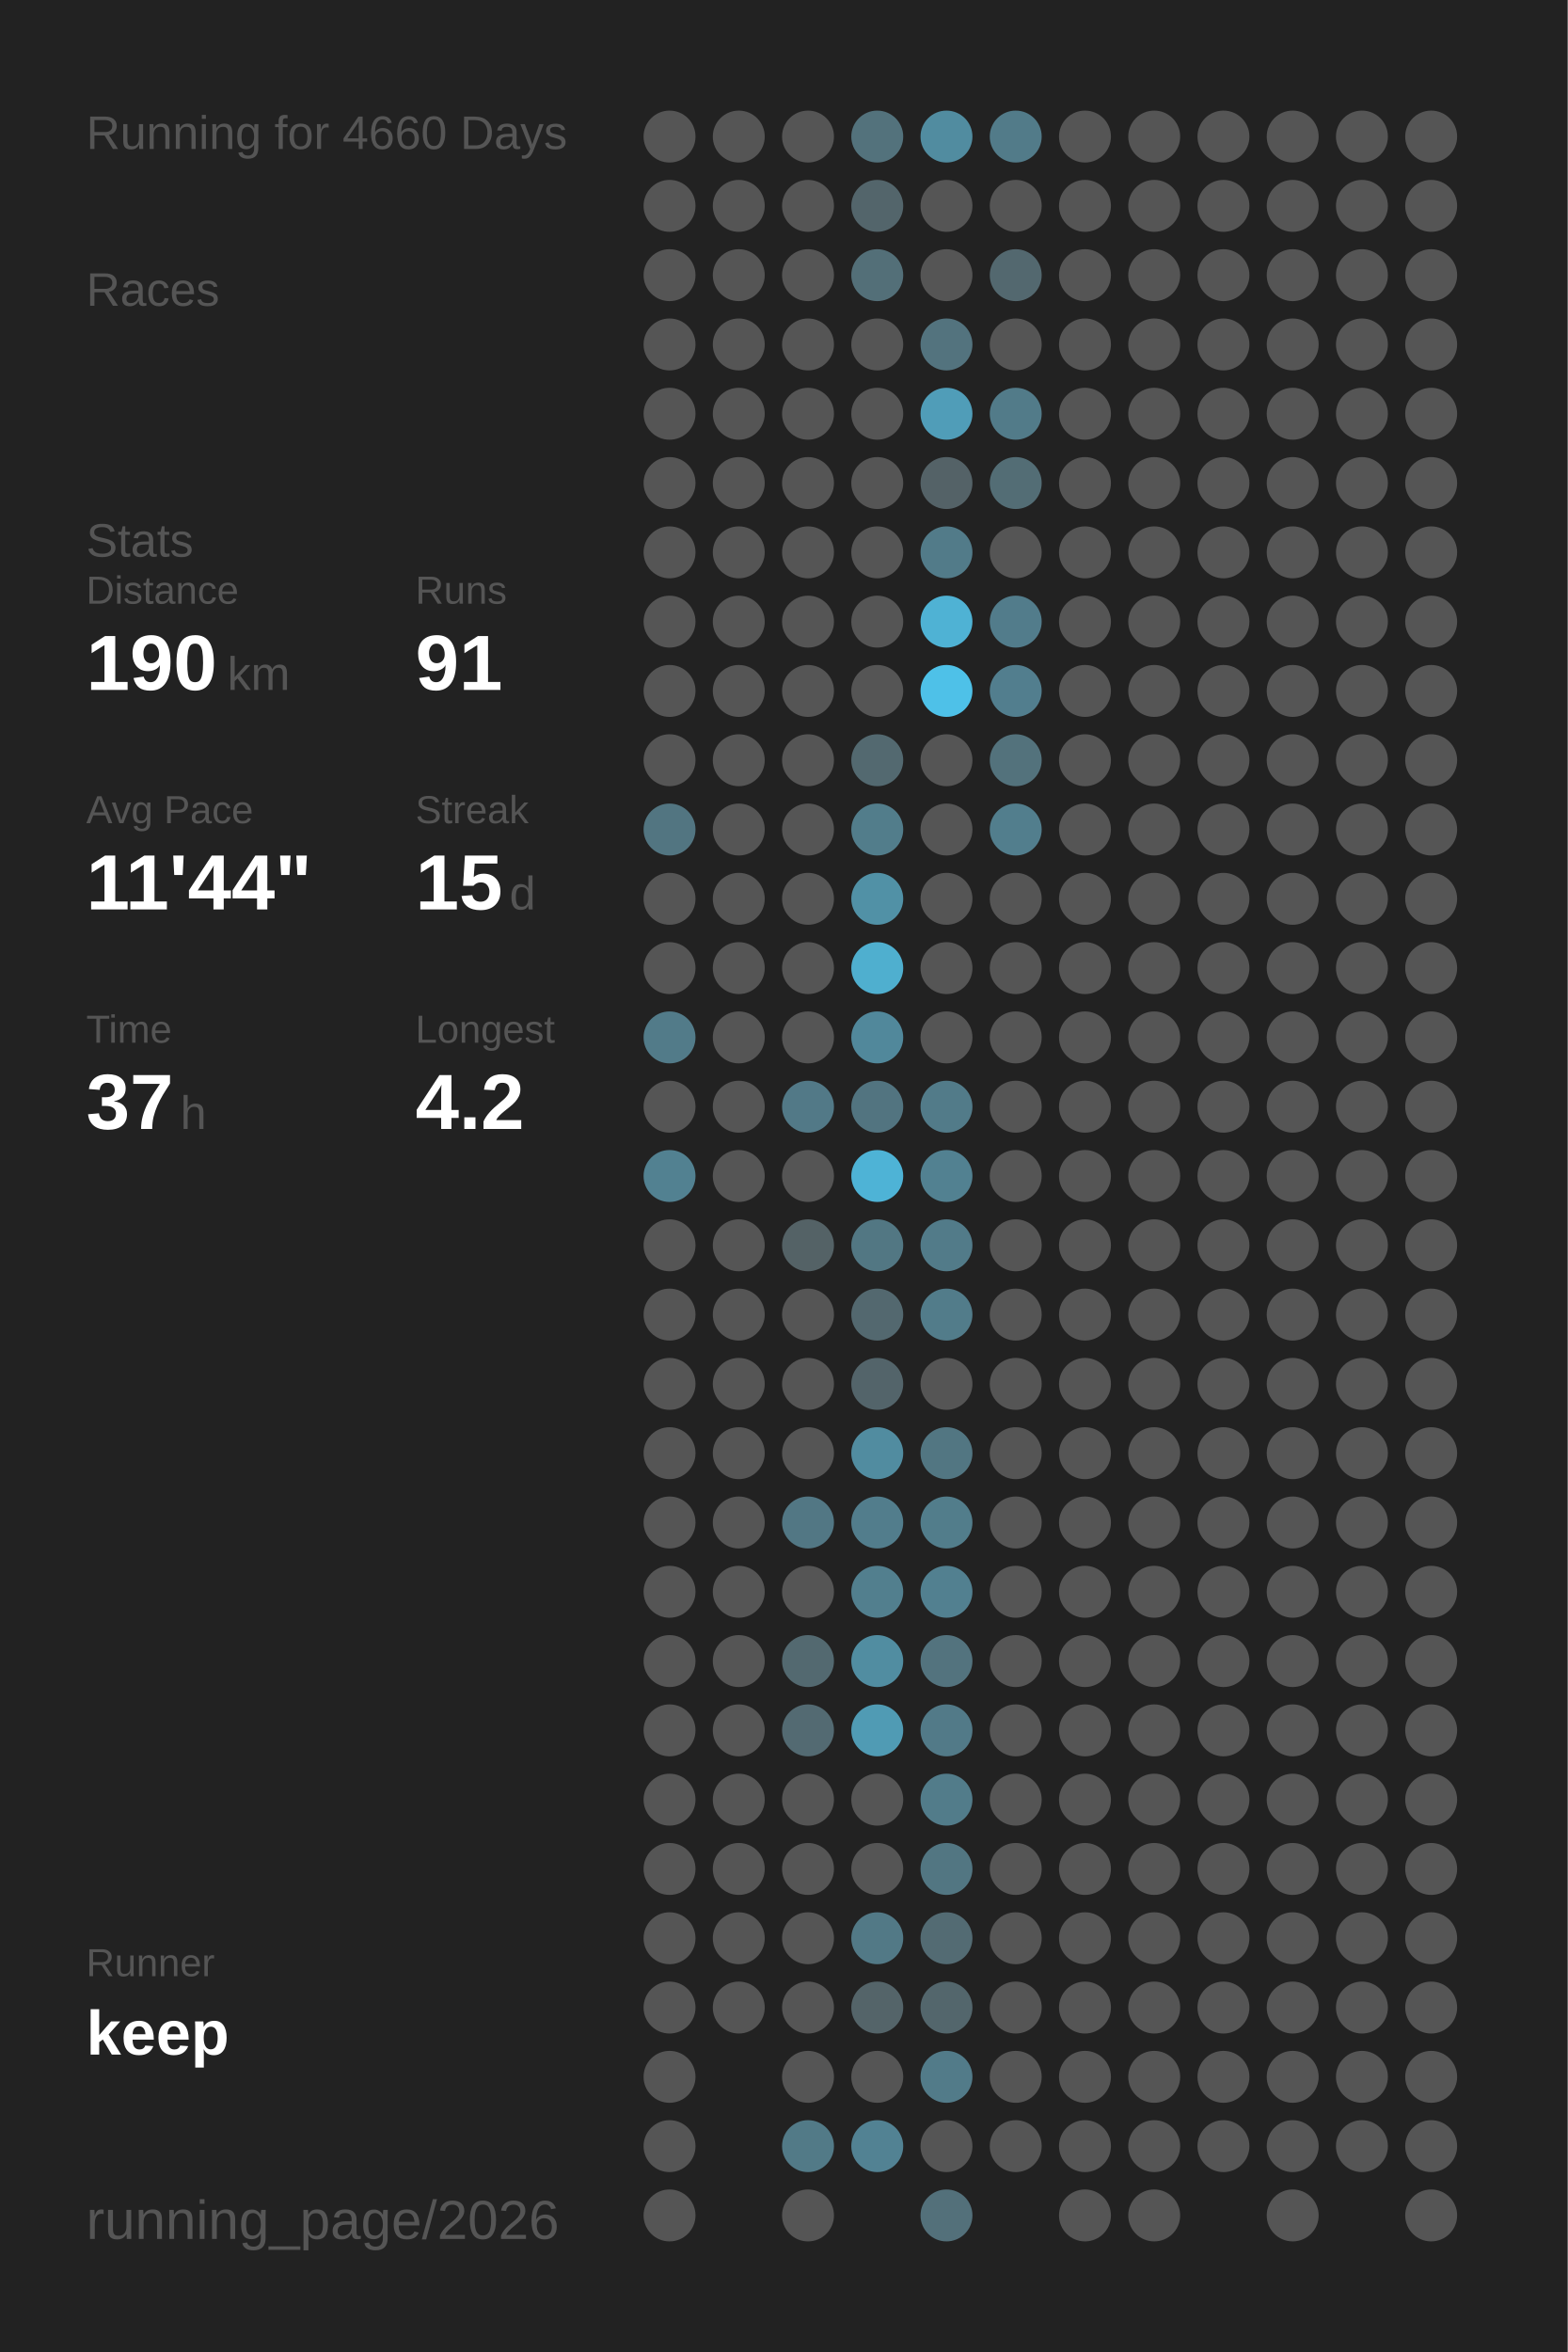
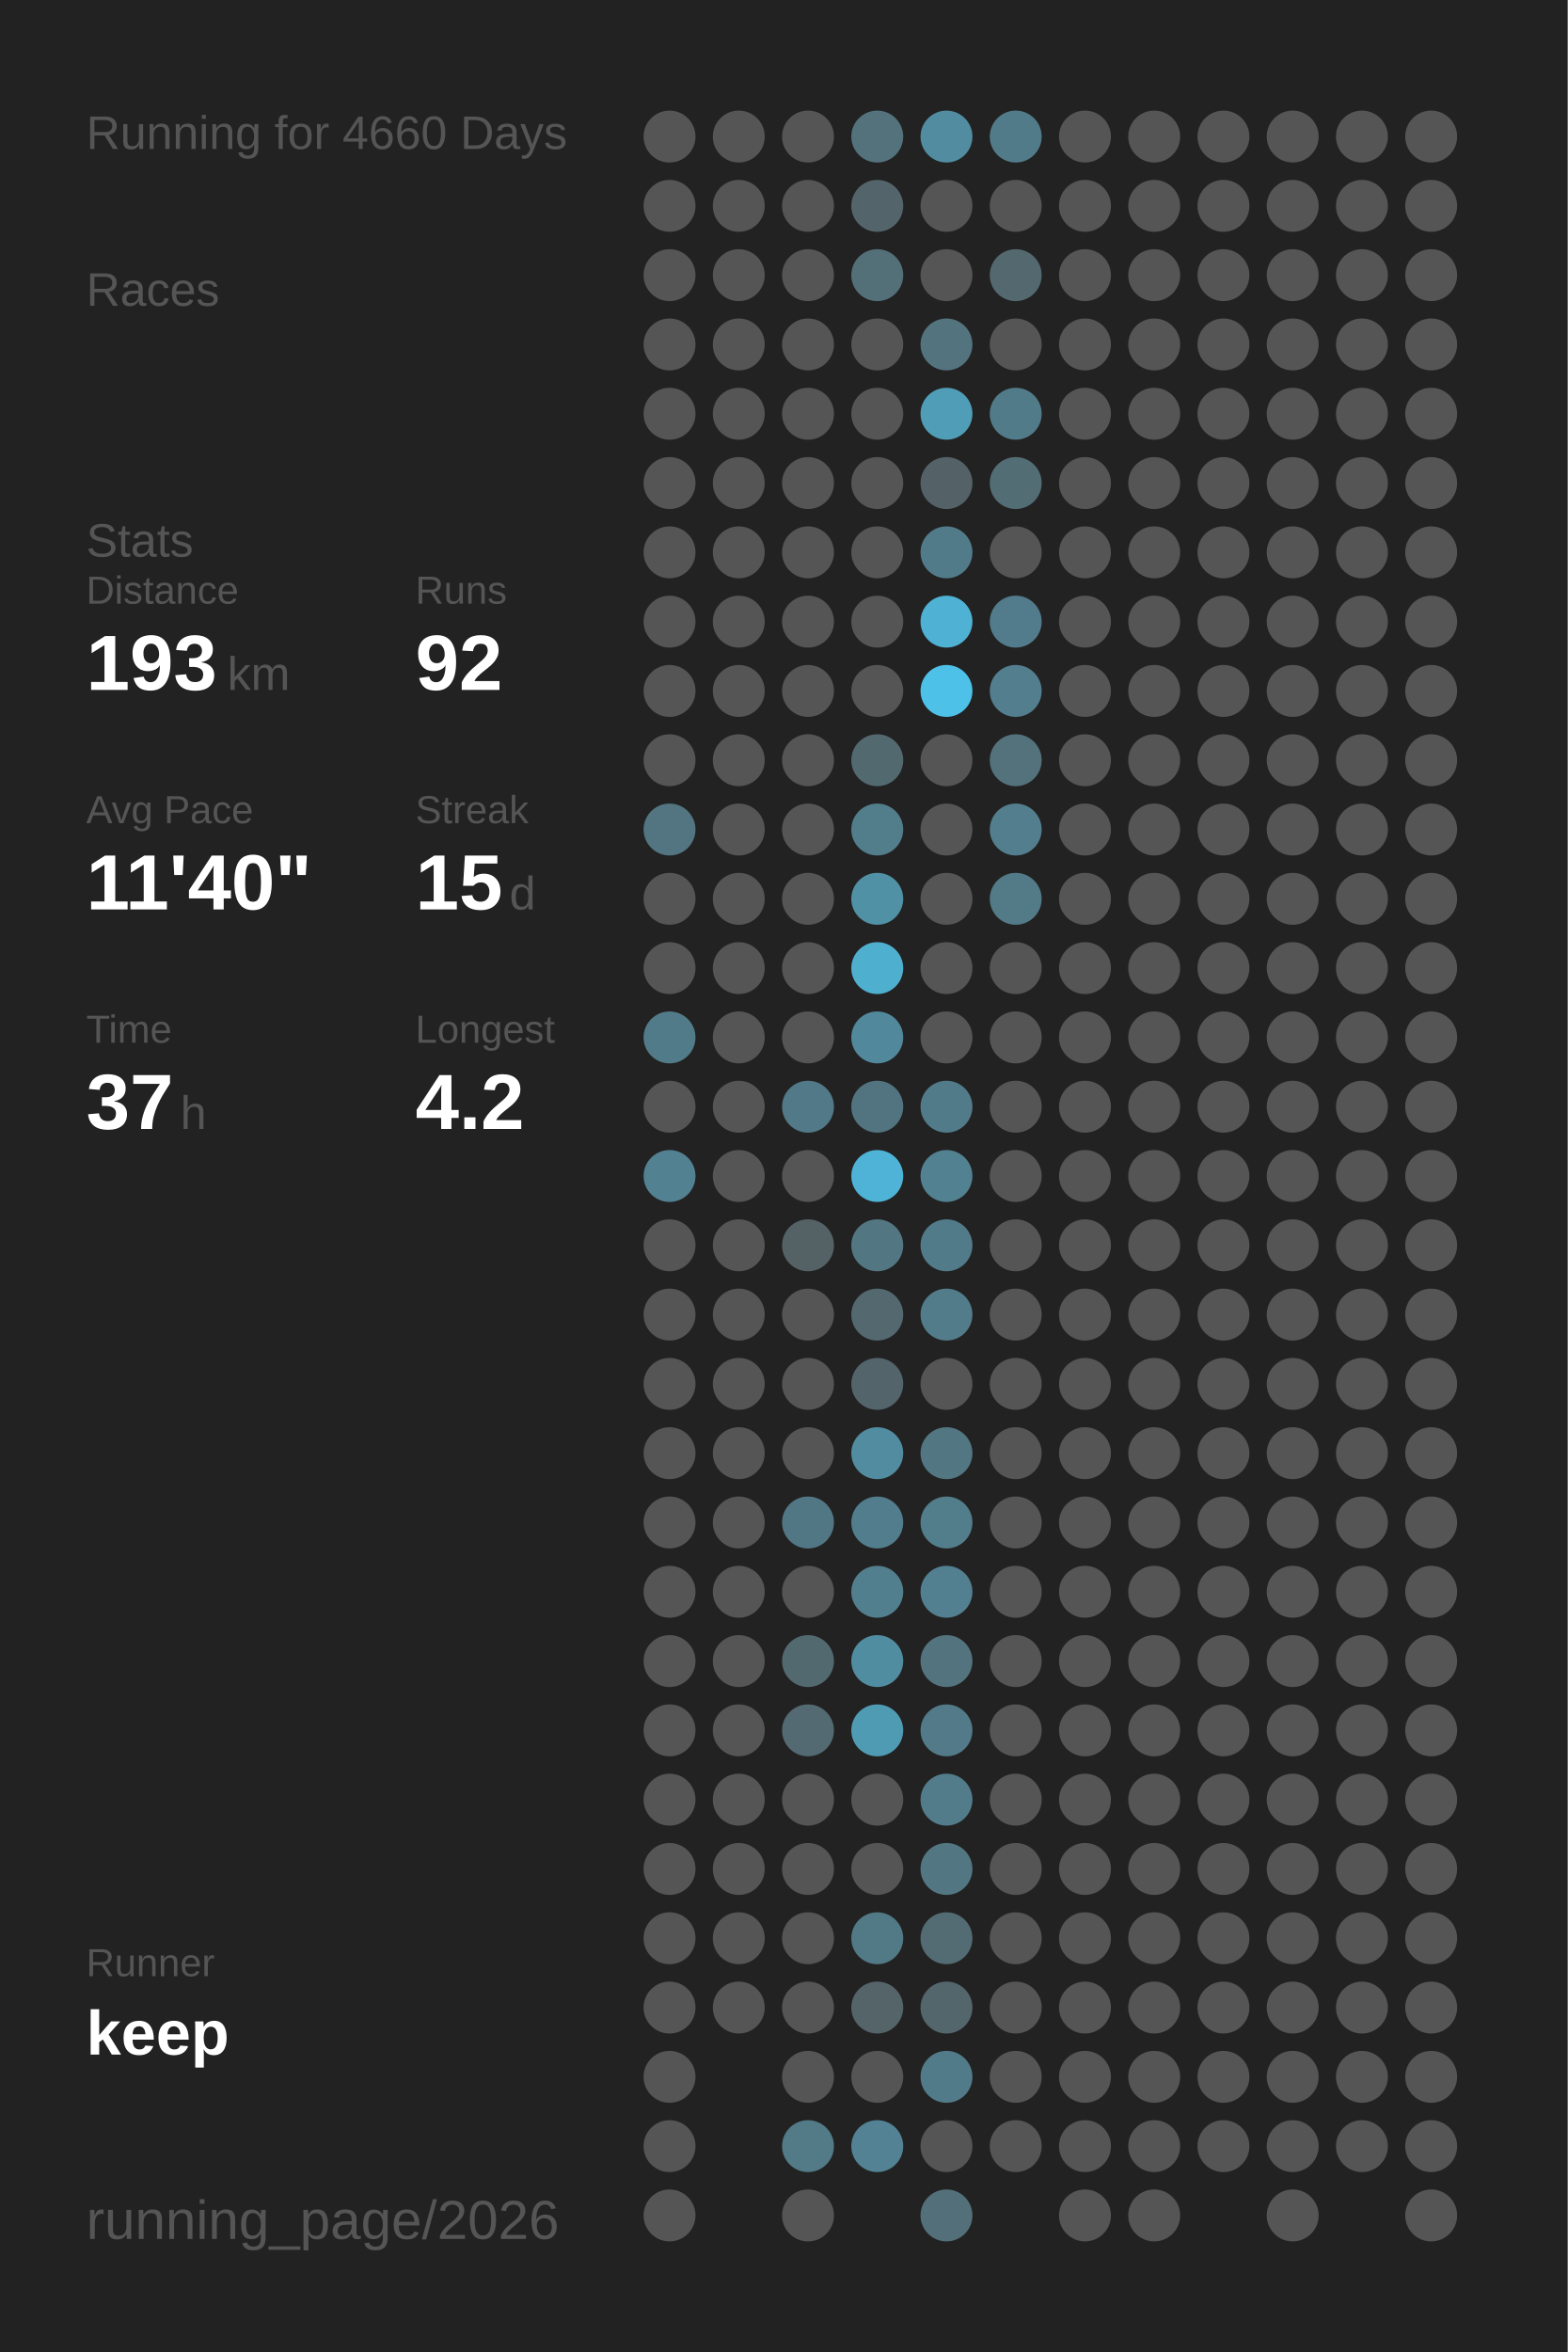
<svg xmlns="http://www.w3.org/2000/svg" baseProfile="full" height="300mm" version="1.1" viewBox="0,0,200,300" width="200mm">
  <defs />
  <rect fill="#222222" height="300" width="200" x="0" y="0" />
  <text fill="#555555" style="font-size:6px; font-family:Arial;" x="11" y="19">Running for 4660 Days</text>
  <text fill="#555555" style="font-size:6px; font-family:Arial;" x="11" y="39">Races</text>
  <text fill="#555555" style="font-size:6px; font-family:Arial;" x="11" y="71">Stats</text>
  <text fill="#555555" style="font-size:5px; font-family:Arial;" x="11" y="77">Distance</text>
-   <text fill="#FFFFFF" style="font-size:10px; font-family:Arial; font-weight:bold;" x="11" y="88">190</text>
+   <text fill="#FFFFFF" style="font-size:10px; font-family:Arial; font-weight:bold;" x="11" y="88">193</text>
  <text fill="#555555" style="font-size:6px; font-family:Arial;" x="29" y="88">km</text>
  <text fill="#555555" style="font-size:5px; font-family:Arial;" x="53" y="77">Runs</text>
-   <text fill="#FFFFFF" style="font-size:10px; font-family:Arial; font-weight:bold;" x="53" y="88">91</text>
+   <text fill="#FFFFFF" style="font-size:10px; font-family:Arial; font-weight:bold;" x="53" y="88">92</text>
  <text fill="#555555" style="font-size:5px; font-family:Arial;" x="11" y="105">Avg Pace</text>
-   <text fill="#FFFFFF" style="font-size:10px; font-family:Arial; font-weight:bold;" x="11" y="116">11'44"</text>
+   <text fill="#FFFFFF" style="font-size:10px; font-family:Arial; font-weight:bold;" x="11" y="116">11'40"</text>
  <text fill="#555555" style="font-size:5px; font-family:Arial;" x="53" y="105">Streak</text>
  <text fill="#FFFFFF" style="font-size:10px; font-family:Arial; font-weight:bold;" x="53" y="116">15</text>
  <text fill="#555555" style="font-size:6px; font-family:Arial;" x="65" y="116">d</text>
  <text fill="#555555" style="font-size:5px; font-family:Arial;" x="11" y="133">Time</text>
  <text fill="#FFFFFF" style="font-size:10px; font-family:Arial; font-weight:bold;" x="11" y="144">37</text>
  <text fill="#555555" style="font-size:6px; font-family:Arial;" x="23" y="144">h</text>
  <text fill="#555555" style="font-size:5px; font-family:Arial;" x="53" y="133">Longest</text>
  <text fill="#FFFFFF" style="font-size:10px; font-family:Arial; font-weight:bold;" x="53" y="144">4.2</text>
  <text fill="#555555" style="font-size:5px; font-family:Arial;" x="11" y="252.065">Runner</text>
  <text fill="#FFFFFF" style="font-size:8px; font-family:Arial; font-weight:bold;" x="11" y="262.065">keep</text>
  <text fill="#555555" style="font-size:7px; font-family:Arial;" x="11" y="285.581">running_page/2026</text>
  <circle cx="85.417" cy="17.419" fill="#555555" r="3.312" />
  <circle cx="85.417" cy="26.258" fill="#555555" r="3.312" />
  <circle cx="85.417" cy="35.097" fill="#555555" r="3.312" />
  <circle cx="85.417" cy="43.935" fill="#555555" r="3.312" />
  <circle cx="85.417" cy="52.774" fill="#555555" r="3.312" />
  <circle cx="85.417" cy="61.613" fill="#555555" r="3.312" />
  <circle cx="85.417" cy="70.452" fill="#555555" r="3.312" />
  <circle cx="85.417" cy="79.29" fill="#555555" r="3.312" />
  <circle cx="85.417" cy="88.129" fill="#555555" r="3.312" />
  <circle cx="85.417" cy="96.968" fill="#555555" r="3.312" />
  <circle cx="85.417" cy="105.806" fill="#527581" r="3.312" />
  <circle cx="85.417" cy="114.645" fill="#555555" r="3.312" />
  <circle cx="85.417" cy="123.484" fill="#555555" r="3.312" />
  <circle cx="85.417" cy="132.323" fill="#527b89" r="3.312" />
  <circle cx="85.417" cy="141.161" fill="#555555" r="3.312" />
  <circle cx="85.417" cy="150" fill="#528191" r="3.312" />
  <circle cx="85.417" cy="158.839" fill="#555555" r="3.312" />
  <circle cx="85.417" cy="167.677" fill="#555555" r="3.312" />
  <circle cx="85.417" cy="176.516" fill="#555555" r="3.312" />
  <circle cx="85.417" cy="185.355" fill="#555555" r="3.312" />
  <circle cx="85.417" cy="194.194" fill="#555555" r="3.312" />
  <circle cx="85.417" cy="203.032" fill="#555555" r="3.312" />
  <circle cx="85.417" cy="211.871" fill="#555555" r="3.312" />
  <circle cx="85.417" cy="220.71" fill="#555555" r="3.312" />
  <circle cx="85.417" cy="229.548" fill="#555555" r="3.312" />
  <circle cx="85.417" cy="238.387" fill="#555555" r="3.312" />
  <circle cx="85.417" cy="247.226" fill="#555555" r="3.312" />
  <circle cx="85.417" cy="256.065" fill="#555555" r="3.312" />
  <circle cx="85.417" cy="264.903" fill="#555555" r="3.312" />
  <circle cx="85.417" cy="273.742" fill="#555555" r="3.312" />
  <circle cx="85.417" cy="282.581" fill="#555555" r="3.312" />
  <circle cx="94.25" cy="17.419" fill="#555555" r="3.312" />
  <circle cx="94.25" cy="26.258" fill="#555555" r="3.312" />
  <circle cx="94.25" cy="35.097" fill="#555555" r="3.312" />
  <circle cx="94.25" cy="43.935" fill="#555555" r="3.312" />
  <circle cx="94.25" cy="52.774" fill="#555555" r="3.312" />
  <circle cx="94.25" cy="61.613" fill="#555555" r="3.312" />
  <circle cx="94.25" cy="70.452" fill="#555555" r="3.312" />
  <circle cx="94.25" cy="79.29" fill="#555555" r="3.312" />
  <circle cx="94.25" cy="88.129" fill="#555555" r="3.312" />
  <circle cx="94.25" cy="96.968" fill="#555555" r="3.312" />
  <circle cx="94.25" cy="105.806" fill="#555555" r="3.312" />
  <circle cx="94.25" cy="114.645" fill="#555555" r="3.312" />
  <circle cx="94.25" cy="123.484" fill="#555555" r="3.312" />
  <circle cx="94.25" cy="132.323" fill="#555555" r="3.312" />
  <circle cx="94.25" cy="141.161" fill="#555555" r="3.312" />
  <circle cx="94.25" cy="150" fill="#555555" r="3.312" />
  <circle cx="94.25" cy="158.839" fill="#555555" r="3.312" />
  <circle cx="94.25" cy="167.677" fill="#555555" r="3.312" />
  <circle cx="94.25" cy="176.516" fill="#555555" r="3.312" />
  <circle cx="94.25" cy="185.355" fill="#555555" r="3.312" />
  <circle cx="94.25" cy="194.194" fill="#555555" r="3.312" />
  <circle cx="94.25" cy="203.032" fill="#555555" r="3.312" />
  <circle cx="94.25" cy="211.871" fill="#555555" r="3.312" />
  <circle cx="94.25" cy="220.71" fill="#555555" r="3.312" />
  <circle cx="94.25" cy="229.548" fill="#555555" r="3.312" />
  <circle cx="94.25" cy="238.387" fill="#555555" r="3.312" />
  <circle cx="94.25" cy="247.226" fill="#555555" r="3.312" />
  <circle cx="94.25" cy="256.065" fill="#555555" r="3.312" />
  <circle cx="103.083" cy="17.419" fill="#555555" r="3.312" />
  <circle cx="103.083" cy="26.258" fill="#555555" r="3.312" />
  <circle cx="103.083" cy="35.097" fill="#555555" r="3.312" />
  <circle cx="103.083" cy="43.935" fill="#555555" r="3.312" />
  <circle cx="103.083" cy="52.774" fill="#555555" r="3.312" />
  <circle cx="103.083" cy="61.613" fill="#555555" r="3.312" />
  <circle cx="103.083" cy="70.452" fill="#555555" r="3.312" />
  <circle cx="103.083" cy="79.29" fill="#555555" r="3.312" />
  <circle cx="103.083" cy="88.129" fill="#555555" r="3.312" />
  <circle cx="103.083" cy="96.968" fill="#555555" r="3.312" />
  <circle cx="103.083" cy="105.806" fill="#555555" r="3.312" />
  <circle cx="103.083" cy="114.645" fill="#555555" r="3.312" />
  <circle cx="103.083" cy="123.484" fill="#555555" r="3.312" />
  <circle cx="103.083" cy="132.323" fill="#555555" r="3.312" />
  <circle cx="103.083" cy="141.161" fill="#527987" r="3.312" />
  <circle cx="103.083" cy="150" fill="#555555" r="3.312" />
  <circle cx="103.083" cy="158.839" fill="#546266" r="3.312" />
  <circle cx="103.083" cy="167.677" fill="#555555" r="3.312" />
  <circle cx="103.083" cy="176.516" fill="#555555" r="3.312" />
  <circle cx="103.083" cy="185.355" fill="#555555" r="3.312" />
  <circle cx="103.083" cy="194.194" fill="#527784" r="3.312" />
  <circle cx="103.083" cy="203.032" fill="#555555" r="3.312" />
  <circle cx="103.083" cy="211.871" fill="#536970" r="3.312" />
  <circle cx="103.083" cy="220.71" fill="#536a72" r="3.312" />
  <circle cx="103.083" cy="229.548" fill="#555555" r="3.312" />
  <circle cx="103.083" cy="238.387" fill="#555555" r="3.312" />
  <circle cx="103.083" cy="247.226" fill="#555555" r="3.312" />
  <circle cx="103.083" cy="256.065" fill="#555555" r="3.312" />
  <circle cx="103.083" cy="264.903" fill="#555555" r="3.312" />
  <circle cx="103.083" cy="273.742" fill="#527a87" r="3.312" />
  <circle cx="103.083" cy="282.581" fill="#555555" r="3.312" />
  <circle cx="111.917" cy="17.419" fill="#53727c" r="3.312" />
  <circle cx="111.917" cy="26.258" fill="#53656b" r="3.312" />
  <circle cx="111.917" cy="35.097" fill="#536f78" r="3.312" />
  <circle cx="111.917" cy="43.935" fill="#555555" r="3.312" />
  <circle cx="111.917" cy="52.774" fill="#555555" r="3.312" />
  <circle cx="111.917" cy="61.613" fill="#555555" r="3.312" />
  <circle cx="111.917" cy="70.452" fill="#555555" r="3.312" />
  <circle cx="111.917" cy="79.29" fill="#555555" r="3.312" />
  <circle cx="111.917" cy="88.129" fill="#555555" r="3.312" />
  <circle cx="111.917" cy="96.968" fill="#536970" r="3.312" />
  <circle cx="111.917" cy="105.806" fill="#527d8b" r="3.312" />
  <circle cx="111.917" cy="114.645" fill="#5191a6" r="3.312" />
  <circle cx="111.917" cy="123.484" fill="#4fafcf" r="3.312" />
  <circle cx="111.917" cy="132.323" fill="#51889b" r="3.312" />
  <circle cx="111.917" cy="141.161" fill="#527480" r="3.312" />
  <circle cx="111.917" cy="150" fill="#4eb3d6" r="3.312" />
  <circle cx="111.917" cy="158.839" fill="#527783" r="3.312" />
  <circle cx="111.917" cy="167.677" fill="#53686f" r="3.312" />
  <circle cx="111.917" cy="176.516" fill="#53646a" r="3.312" />
  <circle cx="111.917" cy="185.355" fill="#518ca0" r="3.312" />
  <circle cx="111.917" cy="194.194" fill="#527d8c" r="3.312" />
  <circle cx="111.917" cy="203.032" fill="#527f8e" r="3.312" />
  <circle cx="111.917" cy="211.871" fill="#518da1" r="3.312" />
  <circle cx="111.917" cy="220.71" fill="#509bb4" r="3.312" />
  <circle cx="111.917" cy="229.548" fill="#555555" r="3.312" />
  <circle cx="111.917" cy="238.387" fill="#555555" r="3.312" />
  <circle cx="111.917" cy="247.226" fill="#527986" r="3.312" />
  <circle cx="111.917" cy="256.065" fill="#546469" r="3.312" />
  <circle cx="111.917" cy="264.903" fill="#555555" r="3.312" />
  <circle cx="111.917" cy="273.742" fill="#528293" r="3.312" />
  <circle cx="120.75" cy="17.419" fill="#518ca0" r="3.312" />
  <circle cx="120.75" cy="26.258" fill="#555555" r="3.312" />
  <circle cx="120.75" cy="35.097" fill="#555555" r="3.312" />
  <circle cx="120.75" cy="43.935" fill="#53737e" r="3.312" />
  <circle cx="120.75" cy="52.774" fill="#509db8" r="3.312" />
  <circle cx="120.75" cy="61.613" fill="#546267" r="3.312" />
  <circle cx="120.75" cy="70.452" fill="#527b89" r="3.312" />
  <circle cx="120.75" cy="79.29" fill="#4fb2d4" r="3.312" />
  <circle cx="120.75" cy="88.129" fill="#4ec1e8" r="3.312" />
  <circle cx="120.75" cy="96.968" fill="#555555" r="3.312" />
  <circle cx="120.75" cy="105.806" fill="#555555" r="3.312" />
  <circle cx="120.75" cy="114.645" fill="#555555" r="3.312" />
  <circle cx="120.75" cy="123.484" fill="#555555" r="3.312" />
  <circle cx="120.75" cy="132.323" fill="#555555" r="3.312" />
  <circle cx="120.75" cy="141.161" fill="#527b89" r="3.312" />
  <circle cx="120.75" cy="150" fill="#528191" r="3.312" />
  <circle cx="120.75" cy="158.839" fill="#527b89" r="3.312" />
  <circle cx="120.75" cy="167.677" fill="#527c8a" r="3.312" />
  <circle cx="120.75" cy="176.516" fill="#555555" r="3.312" />
  <circle cx="120.75" cy="185.355" fill="#527682" r="3.312" />
  <circle cx="120.75" cy="194.194" fill="#527d8b" r="3.312" />
  <circle cx="120.75" cy="203.032" fill="#528090" r="3.312" />
  <circle cx="120.75" cy="211.871" fill="#53737e" r="3.312" />
  <circle cx="120.75" cy="220.71" fill="#527a88" r="3.312" />
  <circle cx="120.75" cy="229.548" fill="#527c8a" r="3.312" />
  <circle cx="120.75" cy="238.387" fill="#527682" r="3.312" />
  <circle cx="120.75" cy="247.226" fill="#536b73" r="3.312" />
  <circle cx="120.75" cy="256.065" fill="#53666c" r="3.312" />
  <circle cx="120.75" cy="264.903" fill="#527b89" r="3.312" />
  <circle cx="120.75" cy="273.742" fill="#555555" r="3.312" />
  <circle cx="120.75" cy="282.581" fill="#53707a" r="3.312" />
  <circle cx="129.583" cy="17.419" fill="#527b89" r="3.312" />
  <circle cx="129.583" cy="26.258" fill="#555555" r="3.312" />
  <circle cx="129.583" cy="35.097" fill="#53686f" r="3.312" />
  <circle cx="129.583" cy="43.935" fill="#555555" r="3.312" />
  <circle cx="129.583" cy="52.774" fill="#527b89" r="3.312" />
  <circle cx="129.583" cy="61.613" fill="#536d75" r="3.312" />
  <circle cx="129.583" cy="70.452" fill="#555555" r="3.312" />
  <circle cx="129.583" cy="79.29" fill="#527c8b" r="3.312" />
  <circle cx="129.583" cy="88.129" fill="#527e8e" r="3.312" />
  <circle cx="129.583" cy="96.968" fill="#53727c" r="3.312" />
  <circle cx="129.583" cy="105.806" fill="#527e8d" r="3.312" />
-   <circle cx="129.583" cy="114.645" fill="#555555" r="3.312" />
+   <circle cx="129.583" cy="114.645" fill="#527a87" r="3.312" />
  <circle cx="129.583" cy="123.484" fill="#555555" r="3.312" />
  <circle cx="129.583" cy="132.323" fill="#555555" r="3.312" />
  <circle cx="129.583" cy="141.161" fill="#555555" r="3.312" />
  <circle cx="129.583" cy="150" fill="#555555" r="3.312" />
  <circle cx="129.583" cy="158.839" fill="#555555" r="3.312" />
  <circle cx="129.583" cy="167.677" fill="#555555" r="3.312" />
  <circle cx="129.583" cy="176.516" fill="#555555" r="3.312" />
  <circle cx="129.583" cy="185.355" fill="#555555" r="3.312" />
  <circle cx="129.583" cy="194.194" fill="#555555" r="3.312" />
  <circle cx="129.583" cy="203.032" fill="#555555" r="3.312" />
  <circle cx="129.583" cy="211.871" fill="#555555" r="3.312" />
  <circle cx="129.583" cy="220.71" fill="#555555" r="3.312" />
  <circle cx="129.583" cy="229.548" fill="#555555" r="3.312" />
  <circle cx="129.583" cy="238.387" fill="#555555" r="3.312" />
  <circle cx="129.583" cy="247.226" fill="#555555" r="3.312" />
  <circle cx="129.583" cy="256.065" fill="#555555" r="3.312" />
  <circle cx="129.583" cy="264.903" fill="#555555" r="3.312" />
  <circle cx="129.583" cy="273.742" fill="#555555" r="3.312" />
  <circle cx="138.417" cy="17.419" fill="#555555" r="3.312" />
  <circle cx="138.417" cy="26.258" fill="#555555" r="3.312" />
  <circle cx="138.417" cy="35.097" fill="#555555" r="3.312" />
  <circle cx="138.417" cy="43.935" fill="#555555" r="3.312" />
  <circle cx="138.417" cy="52.774" fill="#555555" r="3.312" />
  <circle cx="138.417" cy="61.613" fill="#555555" r="3.312" />
  <circle cx="138.417" cy="70.452" fill="#555555" r="3.312" />
  <circle cx="138.417" cy="79.29" fill="#555555" r="3.312" />
  <circle cx="138.417" cy="88.129" fill="#555555" r="3.312" />
  <circle cx="138.417" cy="96.968" fill="#555555" r="3.312" />
  <circle cx="138.417" cy="105.806" fill="#555555" r="3.312" />
  <circle cx="138.417" cy="114.645" fill="#555555" r="3.312" />
  <circle cx="138.417" cy="123.484" fill="#555555" r="3.312" />
  <circle cx="138.417" cy="132.323" fill="#555555" r="3.312" />
  <circle cx="138.417" cy="141.161" fill="#555555" r="3.312" />
  <circle cx="138.417" cy="150" fill="#555555" r="3.312" />
  <circle cx="138.417" cy="158.839" fill="#555555" r="3.312" />
  <circle cx="138.417" cy="167.677" fill="#555555" r="3.312" />
  <circle cx="138.417" cy="176.516" fill="#555555" r="3.312" />
  <circle cx="138.417" cy="185.355" fill="#555555" r="3.312" />
  <circle cx="138.417" cy="194.194" fill="#555555" r="3.312" />
  <circle cx="138.417" cy="203.032" fill="#555555" r="3.312" />
  <circle cx="138.417" cy="211.871" fill="#555555" r="3.312" />
  <circle cx="138.417" cy="220.71" fill="#555555" r="3.312" />
  <circle cx="138.417" cy="229.548" fill="#555555" r="3.312" />
  <circle cx="138.417" cy="238.387" fill="#555555" r="3.312" />
  <circle cx="138.417" cy="247.226" fill="#555555" r="3.312" />
  <circle cx="138.417" cy="256.065" fill="#555555" r="3.312" />
  <circle cx="138.417" cy="264.903" fill="#555555" r="3.312" />
  <circle cx="138.417" cy="273.742" fill="#555555" r="3.312" />
  <circle cx="138.417" cy="282.581" fill="#555555" r="3.312" />
  <circle cx="147.25" cy="17.419" fill="#555555" r="3.312" />
  <circle cx="147.25" cy="26.258" fill="#555555" r="3.312" />
  <circle cx="147.25" cy="35.097" fill="#555555" r="3.312" />
  <circle cx="147.25" cy="43.935" fill="#555555" r="3.312" />
  <circle cx="147.25" cy="52.774" fill="#555555" r="3.312" />
  <circle cx="147.25" cy="61.613" fill="#555555" r="3.312" />
  <circle cx="147.25" cy="70.452" fill="#555555" r="3.312" />
  <circle cx="147.25" cy="79.29" fill="#555555" r="3.312" />
  <circle cx="147.25" cy="88.129" fill="#555555" r="3.312" />
  <circle cx="147.25" cy="96.968" fill="#555555" r="3.312" />
  <circle cx="147.25" cy="105.806" fill="#555555" r="3.312" />
  <circle cx="147.25" cy="114.645" fill="#555555" r="3.312" />
  <circle cx="147.25" cy="123.484" fill="#555555" r="3.312" />
  <circle cx="147.25" cy="132.323" fill="#555555" r="3.312" />
  <circle cx="147.25" cy="141.161" fill="#555555" r="3.312" />
  <circle cx="147.25" cy="150" fill="#555555" r="3.312" />
  <circle cx="147.25" cy="158.839" fill="#555555" r="3.312" />
  <circle cx="147.25" cy="167.677" fill="#555555" r="3.312" />
  <circle cx="147.25" cy="176.516" fill="#555555" r="3.312" />
  <circle cx="147.25" cy="185.355" fill="#555555" r="3.312" />
  <circle cx="147.25" cy="194.194" fill="#555555" r="3.312" />
  <circle cx="147.25" cy="203.032" fill="#555555" r="3.312" />
  <circle cx="147.25" cy="211.871" fill="#555555" r="3.312" />
  <circle cx="147.25" cy="220.71" fill="#555555" r="3.312" />
  <circle cx="147.25" cy="229.548" fill="#555555" r="3.312" />
  <circle cx="147.25" cy="238.387" fill="#555555" r="3.312" />
  <circle cx="147.25" cy="247.226" fill="#555555" r="3.312" />
  <circle cx="147.25" cy="256.065" fill="#555555" r="3.312" />
  <circle cx="147.25" cy="264.903" fill="#555555" r="3.312" />
  <circle cx="147.25" cy="273.742" fill="#555555" r="3.312" />
  <circle cx="147.25" cy="282.581" fill="#555555" r="3.312" />
  <circle cx="156.083" cy="17.419" fill="#555555" r="3.312" />
  <circle cx="156.083" cy="26.258" fill="#555555" r="3.312" />
  <circle cx="156.083" cy="35.097" fill="#555555" r="3.312" />
  <circle cx="156.083" cy="43.935" fill="#555555" r="3.312" />
  <circle cx="156.083" cy="52.774" fill="#555555" r="3.312" />
  <circle cx="156.083" cy="61.613" fill="#555555" r="3.312" />
  <circle cx="156.083" cy="70.452" fill="#555555" r="3.312" />
  <circle cx="156.083" cy="79.29" fill="#555555" r="3.312" />
  <circle cx="156.083" cy="88.129" fill="#555555" r="3.312" />
  <circle cx="156.083" cy="96.968" fill="#555555" r="3.312" />
  <circle cx="156.083" cy="105.806" fill="#555555" r="3.312" />
  <circle cx="156.083" cy="114.645" fill="#555555" r="3.312" />
  <circle cx="156.083" cy="123.484" fill="#555555" r="3.312" />
  <circle cx="156.083" cy="132.323" fill="#555555" r="3.312" />
  <circle cx="156.083" cy="141.161" fill="#555555" r="3.312" />
  <circle cx="156.083" cy="150" fill="#555555" r="3.312" />
  <circle cx="156.083" cy="158.839" fill="#555555" r="3.312" />
  <circle cx="156.083" cy="167.677" fill="#555555" r="3.312" />
  <circle cx="156.083" cy="176.516" fill="#555555" r="3.312" />
  <circle cx="156.083" cy="185.355" fill="#555555" r="3.312" />
  <circle cx="156.083" cy="194.194" fill="#555555" r="3.312" />
  <circle cx="156.083" cy="203.032" fill="#555555" r="3.312" />
  <circle cx="156.083" cy="211.871" fill="#555555" r="3.312" />
  <circle cx="156.083" cy="220.71" fill="#555555" r="3.312" />
  <circle cx="156.083" cy="229.548" fill="#555555" r="3.312" />
  <circle cx="156.083" cy="238.387" fill="#555555" r="3.312" />
  <circle cx="156.083" cy="247.226" fill="#555555" r="3.312" />
  <circle cx="156.083" cy="256.065" fill="#555555" r="3.312" />
  <circle cx="156.083" cy="264.903" fill="#555555" r="3.312" />
  <circle cx="156.083" cy="273.742" fill="#555555" r="3.312" />
  <circle cx="164.917" cy="17.419" fill="#555555" r="3.312" />
  <circle cx="164.917" cy="26.258" fill="#555555" r="3.312" />
  <circle cx="164.917" cy="35.097" fill="#555555" r="3.312" />
  <circle cx="164.917" cy="43.935" fill="#555555" r="3.312" />
  <circle cx="164.917" cy="52.774" fill="#555555" r="3.312" />
  <circle cx="164.917" cy="61.613" fill="#555555" r="3.312" />
  <circle cx="164.917" cy="70.452" fill="#555555" r="3.312" />
  <circle cx="164.917" cy="79.29" fill="#555555" r="3.312" />
  <circle cx="164.917" cy="88.129" fill="#555555" r="3.312" />
  <circle cx="164.917" cy="96.968" fill="#555555" r="3.312" />
  <circle cx="164.917" cy="105.806" fill="#555555" r="3.312" />
  <circle cx="164.917" cy="114.645" fill="#555555" r="3.312" />
  <circle cx="164.917" cy="123.484" fill="#555555" r="3.312" />
  <circle cx="164.917" cy="132.323" fill="#555555" r="3.312" />
  <circle cx="164.917" cy="141.161" fill="#555555" r="3.312" />
  <circle cx="164.917" cy="150" fill="#555555" r="3.312" />
  <circle cx="164.917" cy="158.839" fill="#555555" r="3.312" />
  <circle cx="164.917" cy="167.677" fill="#555555" r="3.312" />
  <circle cx="164.917" cy="176.516" fill="#555555" r="3.312" />
  <circle cx="164.917" cy="185.355" fill="#555555" r="3.312" />
  <circle cx="164.917" cy="194.194" fill="#555555" r="3.312" />
  <circle cx="164.917" cy="203.032" fill="#555555" r="3.312" />
  <circle cx="164.917" cy="211.871" fill="#555555" r="3.312" />
  <circle cx="164.917" cy="220.71" fill="#555555" r="3.312" />
  <circle cx="164.917" cy="229.548" fill="#555555" r="3.312" />
  <circle cx="164.917" cy="238.387" fill="#555555" r="3.312" />
  <circle cx="164.917" cy="247.226" fill="#555555" r="3.312" />
  <circle cx="164.917" cy="256.065" fill="#555555" r="3.312" />
  <circle cx="164.917" cy="264.903" fill="#555555" r="3.312" />
  <circle cx="164.917" cy="273.742" fill="#555555" r="3.312" />
  <circle cx="164.917" cy="282.581" fill="#555555" r="3.312" />
  <circle cx="173.75" cy="17.419" fill="#555555" r="3.312" />
  <circle cx="173.75" cy="26.258" fill="#555555" r="3.312" />
  <circle cx="173.75" cy="35.097" fill="#555555" r="3.312" />
  <circle cx="173.75" cy="43.935" fill="#555555" r="3.312" />
  <circle cx="173.75" cy="52.774" fill="#555555" r="3.312" />
  <circle cx="173.75" cy="61.613" fill="#555555" r="3.312" />
  <circle cx="173.75" cy="70.452" fill="#555555" r="3.312" />
  <circle cx="173.75" cy="79.29" fill="#555555" r="3.312" />
  <circle cx="173.75" cy="88.129" fill="#555555" r="3.312" />
  <circle cx="173.75" cy="96.968" fill="#555555" r="3.312" />
  <circle cx="173.75" cy="105.806" fill="#555555" r="3.312" />
  <circle cx="173.75" cy="114.645" fill="#555555" r="3.312" />
  <circle cx="173.75" cy="123.484" fill="#555555" r="3.312" />
  <circle cx="173.75" cy="132.323" fill="#555555" r="3.312" />
  <circle cx="173.75" cy="141.161" fill="#555555" r="3.312" />
  <circle cx="173.75" cy="150" fill="#555555" r="3.312" />
  <circle cx="173.75" cy="158.839" fill="#555555" r="3.312" />
  <circle cx="173.75" cy="167.677" fill="#555555" r="3.312" />
  <circle cx="173.75" cy="176.516" fill="#555555" r="3.312" />
  <circle cx="173.75" cy="185.355" fill="#555555" r="3.312" />
  <circle cx="173.75" cy="194.194" fill="#555555" r="3.312" />
  <circle cx="173.75" cy="203.032" fill="#555555" r="3.312" />
  <circle cx="173.75" cy="211.871" fill="#555555" r="3.312" />
  <circle cx="173.75" cy="220.71" fill="#555555" r="3.312" />
  <circle cx="173.75" cy="229.548" fill="#555555" r="3.312" />
  <circle cx="173.75" cy="238.387" fill="#555555" r="3.312" />
  <circle cx="173.75" cy="247.226" fill="#555555" r="3.312" />
  <circle cx="173.75" cy="256.065" fill="#555555" r="3.312" />
  <circle cx="173.75" cy="264.903" fill="#555555" r="3.312" />
  <circle cx="173.75" cy="273.742" fill="#555555" r="3.312" />
  <circle cx="182.583" cy="17.419" fill="#555555" r="3.312" />
  <circle cx="182.583" cy="26.258" fill="#555555" r="3.312" />
  <circle cx="182.583" cy="35.097" fill="#555555" r="3.312" />
  <circle cx="182.583" cy="43.935" fill="#555555" r="3.312" />
  <circle cx="182.583" cy="52.774" fill="#555555" r="3.312" />
  <circle cx="182.583" cy="61.613" fill="#555555" r="3.312" />
  <circle cx="182.583" cy="70.452" fill="#555555" r="3.312" />
  <circle cx="182.583" cy="79.29" fill="#555555" r="3.312" />
  <circle cx="182.583" cy="88.129" fill="#555555" r="3.312" />
  <circle cx="182.583" cy="96.968" fill="#555555" r="3.312" />
  <circle cx="182.583" cy="105.806" fill="#555555" r="3.312" />
  <circle cx="182.583" cy="114.645" fill="#555555" r="3.312" />
  <circle cx="182.583" cy="123.484" fill="#555555" r="3.312" />
  <circle cx="182.583" cy="132.323" fill="#555555" r="3.312" />
  <circle cx="182.583" cy="141.161" fill="#555555" r="3.312" />
  <circle cx="182.583" cy="150" fill="#555555" r="3.312" />
  <circle cx="182.583" cy="158.839" fill="#555555" r="3.312" />
  <circle cx="182.583" cy="167.677" fill="#555555" r="3.312" />
  <circle cx="182.583" cy="176.516" fill="#555555" r="3.312" />
  <circle cx="182.583" cy="185.355" fill="#555555" r="3.312" />
  <circle cx="182.583" cy="194.194" fill="#555555" r="3.312" />
  <circle cx="182.583" cy="203.032" fill="#555555" r="3.312" />
  <circle cx="182.583" cy="211.871" fill="#555555" r="3.312" />
  <circle cx="182.583" cy="220.71" fill="#555555" r="3.312" />
  <circle cx="182.583" cy="229.548" fill="#555555" r="3.312" />
  <circle cx="182.583" cy="238.387" fill="#555555" r="3.312" />
  <circle cx="182.583" cy="247.226" fill="#555555" r="3.312" />
  <circle cx="182.583" cy="256.065" fill="#555555" r="3.312" />
  <circle cx="182.583" cy="264.903" fill="#555555" r="3.312" />
  <circle cx="182.583" cy="273.742" fill="#555555" r="3.312" />
  <circle cx="182.583" cy="282.581" fill="#555555" r="3.312" />
</svg>
